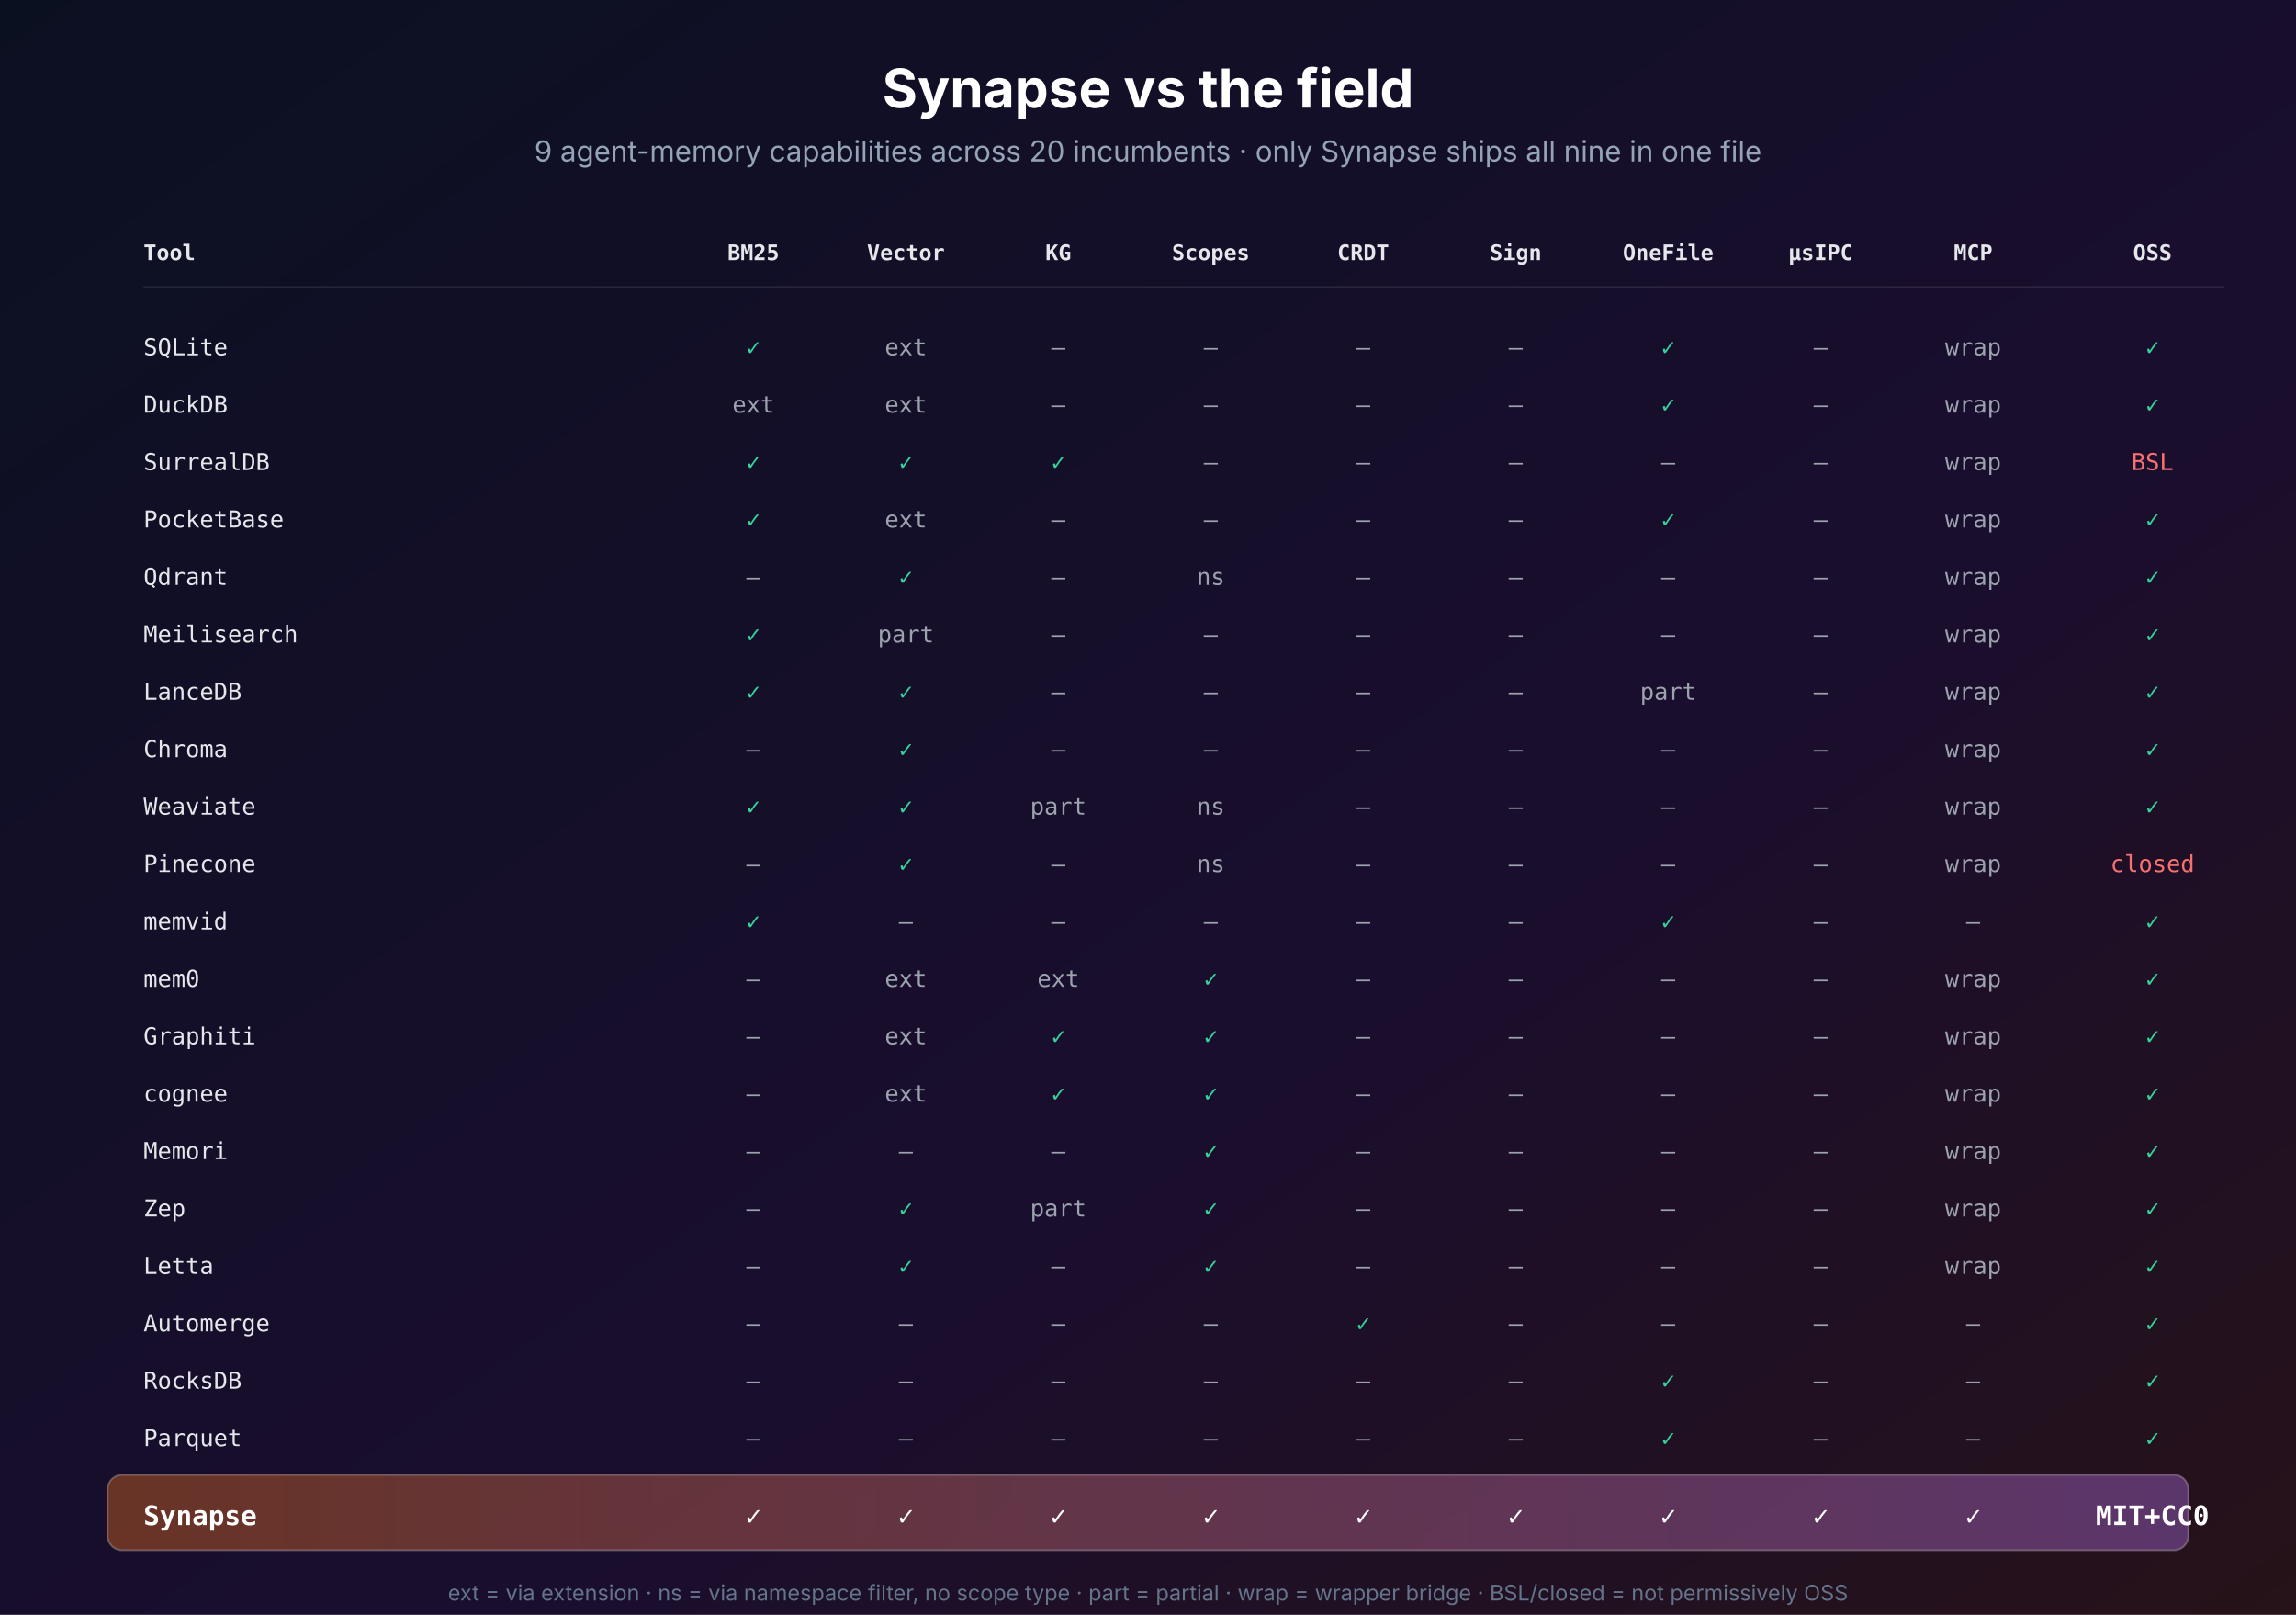
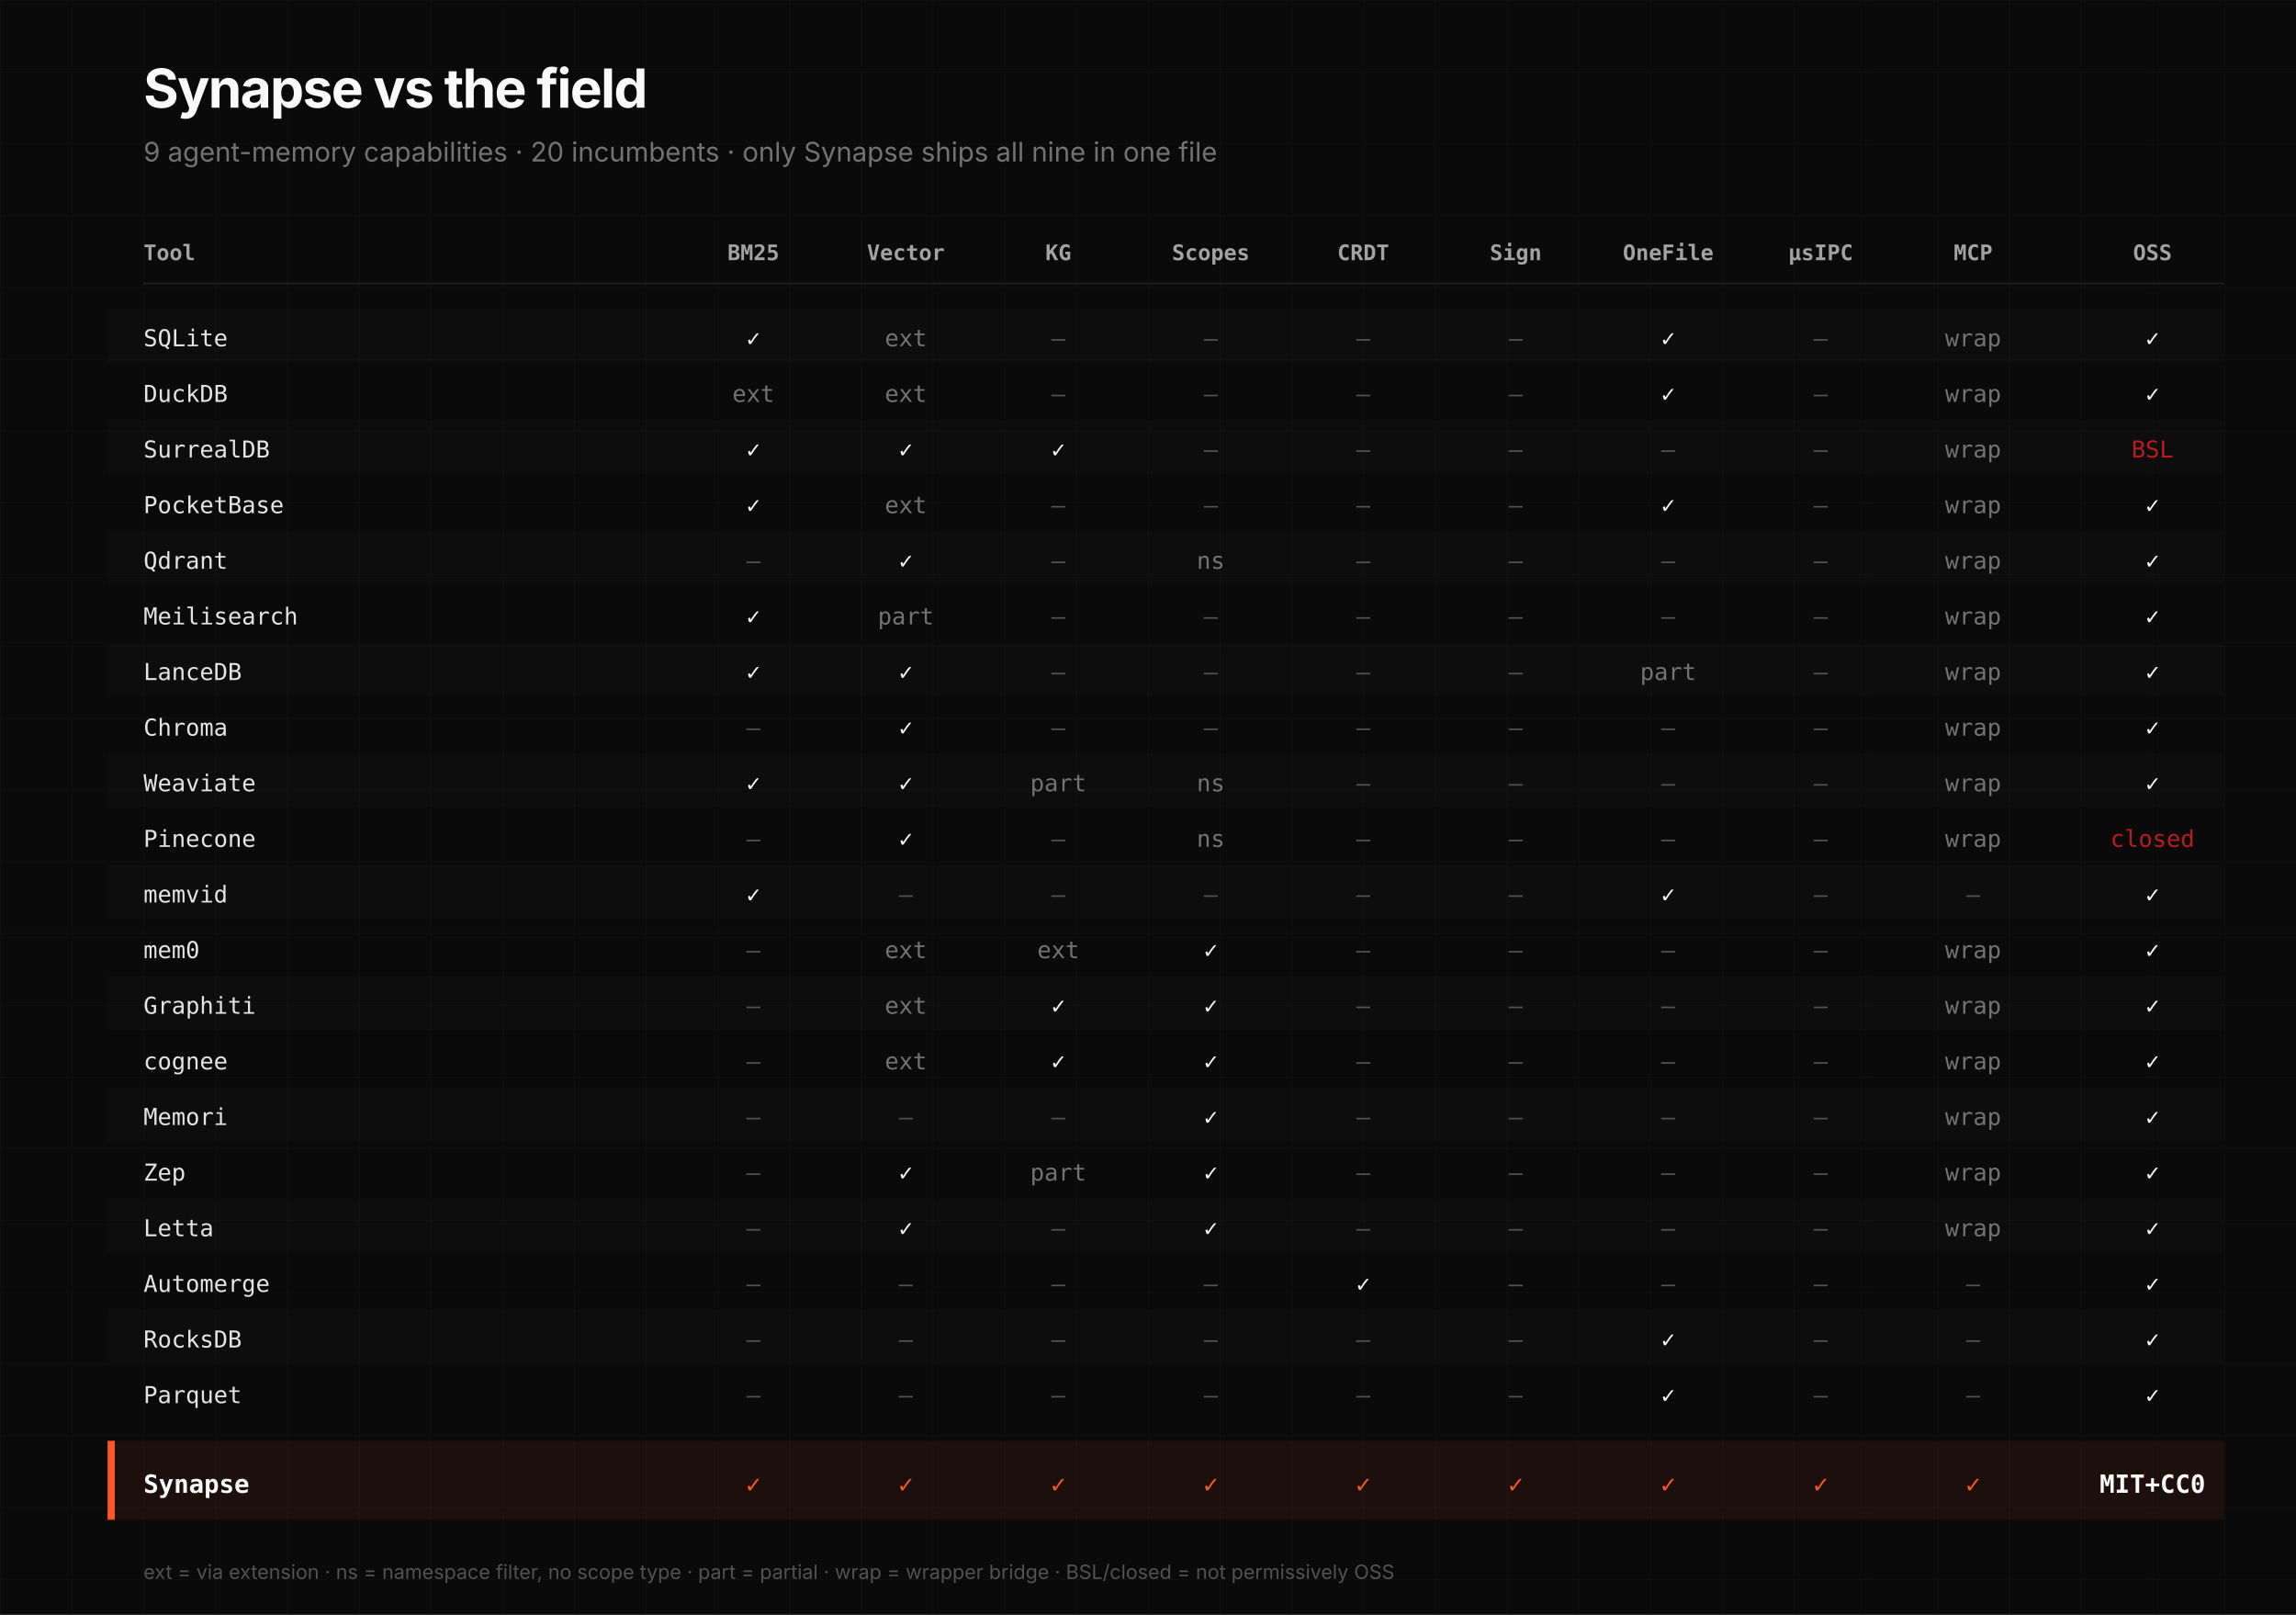
<svg xmlns="http://www.w3.org/2000/svg" viewBox="0 0 1280 900" role="img" aria-label="Synapse vs 20 competitors — capability matrix.">
  <defs>
-     <linearGradient id="bg" x1="0" y1="0" x2="1" y2="1">
-       <stop offset="0%" stop-color="#0b1021" />
-       <stop offset="60%" stop-color="#1a0e2e" />
-       <stop offset="100%" stop-color="#261218" />
-     </linearGradient>
-     <linearGradient id="rust" x1="0" y1="0" x2="1" y2="0">
-       <stop offset="0%" stop-color="#ff7a18" />
-       <stop offset="100%" stop-color="#ff3e3e" />
-     </linearGradient>
-     <linearGradient id="accent" x1="0" y1="0" x2="1" y2="0">
-       <stop offset="0%" stop-color="#7bf0ff" />
-       <stop offset="100%" stop-color="#c37bff" />
-     </linearGradient>
-     <linearGradient id="hero-row" x1="0" y1="0" x2="1" y2="0">
-       <stop offset="0%" stop-color="rgba(255,122,24,0.35)" />
-       <stop offset="100%" stop-color="rgba(195,123,255,0.35)" />
-     </linearGradient>
+     <pattern id="grid2" width="40" height="40" patternUnits="userSpaceOnUse">
+       <path d="M 40 0 L 0 0 0 40" fill="none" stroke="rgba(255,255,255,0.02)" stroke-width="1" />
+     </pattern>
  </defs>
-   <rect width="1280" height="900" fill="url(#bg)" />
-   <text x="640" y="60" font-family="SF Pro Display, Inter, system-ui, sans-serif" font-size="30" font-weight="700" fill="#ffffff" text-anchor="middle">
+   <rect width="1280" height="900" fill="#0a0a0a" />
+   <rect width="1280" height="900" fill="url(#grid2)" />
+   <text x="80" y="60" font-family="Inter, SF Pro Display, system-ui, sans-serif" font-size="30" font-weight="700" fill="#fafafa" letter-spacing="-0.8">
    Synapse vs the field
  </text>
-   <text x="640" y="90" font-family="SF Pro Display, Inter, system-ui, sans-serif" font-size="16" font-weight="400" fill="#94a3b8" text-anchor="middle">
-     9 agent-memory capabilities across 20 incumbents · only Synapse ships all nine in one file
+   <text x="80" y="90" font-family="Inter, SF Pro Display, system-ui, sans-serif" font-size="15" font-weight="400" fill="#737373">
+     9 agent-memory capabilities · 20 incumbents · only Synapse ships all nine in one file
  </text>
-   <g font-family="JetBrains Mono, ui-monospace, monospace" font-size="12" font-weight="700" fill="#e5e7eb" text-anchor="middle">
-     <text x="80" y="145" text-anchor="start">Tool</text>
-     <text x="420" y="145">BM25</text>
-     <text x="505" y="145">Vector</text>
-     <text x="590" y="145">KG</text>
-     <text x="675" y="145">Scopes</text>
-     <text x="760" y="145">CRDT</text>
-     <text x="845" y="145">Sign</text>
-     <text x="930" y="145">OneFile</text>
-     <text x="1015" y="145">µsIPC</text>
-     <text x="1100" y="145">MCP</text>
-     <text x="1200" y="145">OSS</text>
-   </g>
-   <line x1="80" y1="160" x2="1240" y2="160" stroke="rgba(255,255,255,0.1)" />
-   <g font-family="JetBrains Mono, ui-monospace, monospace" font-size="13" fill="#cbd5e1">
-     <text x="80" y="198" fill="#e5e7eb">SQLite</text>
-     <text x="420" y="198" fill="#34d399" text-anchor="middle">✓</text>
-     <text x="505" y="198" fill="#9ca3af" text-anchor="middle">ext</text>
-     <text x="590" y="198" fill="#9ca3af" text-anchor="middle">—</text>
-     <text x="675" y="198" fill="#9ca3af" text-anchor="middle">—</text>
-     <text x="760" y="198" fill="#9ca3af" text-anchor="middle">—</text>
-     <text x="845" y="198" fill="#9ca3af" text-anchor="middle">—</text>
-     <text x="930" y="198" fill="#34d399" text-anchor="middle">✓</text>
-     <text x="1015" y="198" fill="#9ca3af" text-anchor="middle">—</text>
-     <text x="1100" y="198" fill="#9ca3af" text-anchor="middle">wrap</text>
-     <text x="1200" y="198" fill="#34d399" text-anchor="middle">✓</text>
-     <text x="80" y="230" fill="#e5e7eb">DuckDB</text>
-     <text x="420" y="230" fill="#9ca3af" text-anchor="middle">ext</text>
-     <text x="505" y="230" fill="#9ca3af" text-anchor="middle">ext</text>
-     <text x="590" y="230" fill="#9ca3af" text-anchor="middle">—</text>
-     <text x="675" y="230" fill="#9ca3af" text-anchor="middle">—</text>
-     <text x="760" y="230" fill="#9ca3af" text-anchor="middle">—</text>
-     <text x="845" y="230" fill="#9ca3af" text-anchor="middle">—</text>
-     <text x="930" y="230" fill="#34d399" text-anchor="middle">✓</text>
-     <text x="1015" y="230" fill="#9ca3af" text-anchor="middle">—</text>
-     <text x="1100" y="230" fill="#9ca3af" text-anchor="middle">wrap</text>
-     <text x="1200" y="230" fill="#34d399" text-anchor="middle">✓</text>
-     <text x="80" y="262" fill="#e5e7eb">SurrealDB</text>
-     <text x="420" y="262" fill="#34d399" text-anchor="middle">✓</text>
-     <text x="505" y="262" fill="#34d399" text-anchor="middle">✓</text>
-     <text x="590" y="262" fill="#34d399" text-anchor="middle">✓</text>
-     <text x="675" y="262" fill="#9ca3af" text-anchor="middle">—</text>
-     <text x="760" y="262" fill="#9ca3af" text-anchor="middle">—</text>
-     <text x="845" y="262" fill="#9ca3af" text-anchor="middle">—</text>
-     <text x="930" y="262" fill="#9ca3af" text-anchor="middle">—</text>
-     <text x="1015" y="262" fill="#9ca3af" text-anchor="middle">—</text>
-     <text x="1100" y="262" fill="#9ca3af" text-anchor="middle">wrap</text>
-     <text x="1200" y="262" fill="#f87171" text-anchor="middle">BSL</text>
-     <text x="80" y="294" fill="#e5e7eb">PocketBase</text>
-     <text x="420" y="294" fill="#34d399" text-anchor="middle">✓</text>
-     <text x="505" y="294" fill="#9ca3af" text-anchor="middle">ext</text>
-     <text x="590" y="294" fill="#9ca3af" text-anchor="middle">—</text>
-     <text x="675" y="294" fill="#9ca3af" text-anchor="middle">—</text>
-     <text x="760" y="294" fill="#9ca3af" text-anchor="middle">—</text>
-     <text x="845" y="294" fill="#9ca3af" text-anchor="middle">—</text>
-     <text x="930" y="294" fill="#34d399" text-anchor="middle">✓</text>
-     <text x="1015" y="294" fill="#9ca3af" text-anchor="middle">—</text>
-     <text x="1100" y="294" fill="#9ca3af" text-anchor="middle">wrap</text>
-     <text x="1200" y="294" fill="#34d399" text-anchor="middle">✓</text>
-     <text x="80" y="326" fill="#e5e7eb">Qdrant</text>
-     <text x="420" y="326" fill="#9ca3af" text-anchor="middle">—</text>
-     <text x="505" y="326" fill="#34d399" text-anchor="middle">✓</text>
-     <text x="590" y="326" fill="#9ca3af" text-anchor="middle">—</text>
-     <text x="675" y="326" fill="#9ca3af" text-anchor="middle">ns</text>
-     <text x="760" y="326" fill="#9ca3af" text-anchor="middle">—</text>
-     <text x="845" y="326" fill="#9ca3af" text-anchor="middle">—</text>
-     <text x="930" y="326" fill="#9ca3af" text-anchor="middle">—</text>
-     <text x="1015" y="326" fill="#9ca3af" text-anchor="middle">—</text>
-     <text x="1100" y="326" fill="#9ca3af" text-anchor="middle">wrap</text>
-     <text x="1200" y="326" fill="#34d399" text-anchor="middle">✓</text>
-     <text x="80" y="358" fill="#e5e7eb">Meilisearch</text>
-     <text x="420" y="358" fill="#34d399" text-anchor="middle">✓</text>
-     <text x="505" y="358" fill="#9ca3af" text-anchor="middle">part</text>
-     <text x="590" y="358" fill="#9ca3af" text-anchor="middle">—</text>
-     <text x="675" y="358" fill="#9ca3af" text-anchor="middle">—</text>
-     <text x="760" y="358" fill="#9ca3af" text-anchor="middle">—</text>
-     <text x="845" y="358" fill="#9ca3af" text-anchor="middle">—</text>
-     <text x="930" y="358" fill="#9ca3af" text-anchor="middle">—</text>
-     <text x="1015" y="358" fill="#9ca3af" text-anchor="middle">—</text>
-     <text x="1100" y="358" fill="#9ca3af" text-anchor="middle">wrap</text>
-     <text x="1200" y="358" fill="#34d399" text-anchor="middle">✓</text>
-     <text x="80" y="390" fill="#e5e7eb">LanceDB</text>
-     <text x="420" y="390" fill="#34d399" text-anchor="middle">✓</text>
-     <text x="505" y="390" fill="#34d399" text-anchor="middle">✓</text>
-     <text x="590" y="390" fill="#9ca3af" text-anchor="middle">—</text>
-     <text x="675" y="390" fill="#9ca3af" text-anchor="middle">—</text>
-     <text x="760" y="390" fill="#9ca3af" text-anchor="middle">—</text>
-     <text x="845" y="390" fill="#9ca3af" text-anchor="middle">—</text>
-     <text x="930" y="390" fill="#9ca3af" text-anchor="middle">part</text>
-     <text x="1015" y="390" fill="#9ca3af" text-anchor="middle">—</text>
-     <text x="1100" y="390" fill="#9ca3af" text-anchor="middle">wrap</text>
-     <text x="1200" y="390" fill="#34d399" text-anchor="middle">✓</text>
-     <text x="80" y="422" fill="#e5e7eb">Chroma</text>
-     <text x="420" y="422" fill="#9ca3af" text-anchor="middle">—</text>
-     <text x="505" y="422" fill="#34d399" text-anchor="middle">✓</text>
-     <text x="590" y="422" fill="#9ca3af" text-anchor="middle">—</text>
-     <text x="675" y="422" fill="#9ca3af" text-anchor="middle">—</text>
-     <text x="760" y="422" fill="#9ca3af" text-anchor="middle">—</text>
-     <text x="845" y="422" fill="#9ca3af" text-anchor="middle">—</text>
-     <text x="930" y="422" fill="#9ca3af" text-anchor="middle">—</text>
-     <text x="1015" y="422" fill="#9ca3af" text-anchor="middle">—</text>
-     <text x="1100" y="422" fill="#9ca3af" text-anchor="middle">wrap</text>
-     <text x="1200" y="422" fill="#34d399" text-anchor="middle">✓</text>
-     <text x="80" y="454" fill="#e5e7eb">Weaviate</text>
-     <text x="420" y="454" fill="#34d399" text-anchor="middle">✓</text>
-     <text x="505" y="454" fill="#34d399" text-anchor="middle">✓</text>
-     <text x="590" y="454" fill="#9ca3af" text-anchor="middle">part</text>
-     <text x="675" y="454" fill="#9ca3af" text-anchor="middle">ns</text>
-     <text x="760" y="454" fill="#9ca3af" text-anchor="middle">—</text>
-     <text x="845" y="454" fill="#9ca3af" text-anchor="middle">—</text>
-     <text x="930" y="454" fill="#9ca3af" text-anchor="middle">—</text>
-     <text x="1015" y="454" fill="#9ca3af" text-anchor="middle">—</text>
-     <text x="1100" y="454" fill="#9ca3af" text-anchor="middle">wrap</text>
-     <text x="1200" y="454" fill="#34d399" text-anchor="middle">✓</text>
-     <text x="80" y="486" fill="#e5e7eb">Pinecone</text>
-     <text x="420" y="486" fill="#9ca3af" text-anchor="middle">—</text>
-     <text x="505" y="486" fill="#34d399" text-anchor="middle">✓</text>
-     <text x="590" y="486" fill="#9ca3af" text-anchor="middle">—</text>
-     <text x="675" y="486" fill="#9ca3af" text-anchor="middle">ns</text>
-     <text x="760" y="486" fill="#9ca3af" text-anchor="middle">—</text>
-     <text x="845" y="486" fill="#9ca3af" text-anchor="middle">—</text>
-     <text x="930" y="486" fill="#9ca3af" text-anchor="middle">—</text>
-     <text x="1015" y="486" fill="#9ca3af" text-anchor="middle">—</text>
-     <text x="1100" y="486" fill="#9ca3af" text-anchor="middle">wrap</text>
-     <text x="1200" y="486" fill="#f87171" text-anchor="middle">closed</text>
-     <text x="80" y="518" fill="#e5e7eb">memvid</text>
-     <text x="420" y="518" fill="#34d399" text-anchor="middle">✓</text>
-     <text x="505" y="518" fill="#9ca3af" text-anchor="middle">—</text>
-     <text x="590" y="518" fill="#9ca3af" text-anchor="middle">—</text>
-     <text x="675" y="518" fill="#9ca3af" text-anchor="middle">—</text>
-     <text x="760" y="518" fill="#9ca3af" text-anchor="middle">—</text>
-     <text x="845" y="518" fill="#9ca3af" text-anchor="middle">—</text>
-     <text x="930" y="518" fill="#34d399" text-anchor="middle">✓</text>
-     <text x="1015" y="518" fill="#9ca3af" text-anchor="middle">—</text>
-     <text x="1100" y="518" fill="#9ca3af" text-anchor="middle">—</text>
-     <text x="1200" y="518" fill="#34d399" text-anchor="middle">✓</text>
-     <text x="80" y="550" fill="#e5e7eb">mem0</text>
-     <text x="420" y="550" fill="#9ca3af" text-anchor="middle">—</text>
-     <text x="505" y="550" fill="#9ca3af" text-anchor="middle">ext</text>
-     <text x="590" y="550" fill="#9ca3af" text-anchor="middle">ext</text>
-     <text x="675" y="550" fill="#34d399" text-anchor="middle">✓</text>
-     <text x="760" y="550" fill="#9ca3af" text-anchor="middle">—</text>
-     <text x="845" y="550" fill="#9ca3af" text-anchor="middle">—</text>
-     <text x="930" y="550" fill="#9ca3af" text-anchor="middle">—</text>
-     <text x="1015" y="550" fill="#9ca3af" text-anchor="middle">—</text>
-     <text x="1100" y="550" fill="#9ca3af" text-anchor="middle">wrap</text>
-     <text x="1200" y="550" fill="#34d399" text-anchor="middle">✓</text>
-     <text x="80" y="582" fill="#e5e7eb">Graphiti</text>
-     <text x="420" y="582" fill="#9ca3af" text-anchor="middle">—</text>
-     <text x="505" y="582" fill="#9ca3af" text-anchor="middle">ext</text>
-     <text x="590" y="582" fill="#34d399" text-anchor="middle">✓</text>
-     <text x="675" y="582" fill="#34d399" text-anchor="middle">✓</text>
-     <text x="760" y="582" fill="#9ca3af" text-anchor="middle">—</text>
-     <text x="845" y="582" fill="#9ca3af" text-anchor="middle">—</text>
-     <text x="930" y="582" fill="#9ca3af" text-anchor="middle">—</text>
-     <text x="1015" y="582" fill="#9ca3af" text-anchor="middle">—</text>
-     <text x="1100" y="582" fill="#9ca3af" text-anchor="middle">wrap</text>
-     <text x="1200" y="582" fill="#34d399" text-anchor="middle">✓</text>
-     <text x="80" y="614" fill="#e5e7eb">cognee</text>
-     <text x="420" y="614" fill="#9ca3af" text-anchor="middle">—</text>
-     <text x="505" y="614" fill="#9ca3af" text-anchor="middle">ext</text>
-     <text x="590" y="614" fill="#34d399" text-anchor="middle">✓</text>
-     <text x="675" y="614" fill="#34d399" text-anchor="middle">✓</text>
-     <text x="760" y="614" fill="#9ca3af" text-anchor="middle">—</text>
-     <text x="845" y="614" fill="#9ca3af" text-anchor="middle">—</text>
-     <text x="930" y="614" fill="#9ca3af" text-anchor="middle">—</text>
-     <text x="1015" y="614" fill="#9ca3af" text-anchor="middle">—</text>
-     <text x="1100" y="614" fill="#9ca3af" text-anchor="middle">wrap</text>
-     <text x="1200" y="614" fill="#34d399" text-anchor="middle">✓</text>
-     <text x="80" y="646" fill="#e5e7eb">Memori</text>
-     <text x="420" y="646" fill="#9ca3af" text-anchor="middle">—</text>
-     <text x="505" y="646" fill="#9ca3af" text-anchor="middle">—</text>
-     <text x="590" y="646" fill="#9ca3af" text-anchor="middle">—</text>
-     <text x="675" y="646" fill="#34d399" text-anchor="middle">✓</text>
-     <text x="760" y="646" fill="#9ca3af" text-anchor="middle">—</text>
-     <text x="845" y="646" fill="#9ca3af" text-anchor="middle">—</text>
-     <text x="930" y="646" fill="#9ca3af" text-anchor="middle">—</text>
-     <text x="1015" y="646" fill="#9ca3af" text-anchor="middle">—</text>
-     <text x="1100" y="646" fill="#9ca3af" text-anchor="middle">wrap</text>
-     <text x="1200" y="646" fill="#34d399" text-anchor="middle">✓</text>
-     <text x="80" y="678" fill="#e5e7eb">Zep</text>
-     <text x="420" y="678" fill="#9ca3af" text-anchor="middle">—</text>
-     <text x="505" y="678" fill="#34d399" text-anchor="middle">✓</text>
-     <text x="590" y="678" fill="#9ca3af" text-anchor="middle">part</text>
-     <text x="675" y="678" fill="#34d399" text-anchor="middle">✓</text>
-     <text x="760" y="678" fill="#9ca3af" text-anchor="middle">—</text>
-     <text x="845" y="678" fill="#9ca3af" text-anchor="middle">—</text>
-     <text x="930" y="678" fill="#9ca3af" text-anchor="middle">—</text>
-     <text x="1015" y="678" fill="#9ca3af" text-anchor="middle">—</text>
-     <text x="1100" y="678" fill="#9ca3af" text-anchor="middle">wrap</text>
-     <text x="1200" y="678" fill="#34d399" text-anchor="middle">✓</text>
-     <text x="80" y="710" fill="#e5e7eb">Letta</text>
-     <text x="420" y="710" fill="#9ca3af" text-anchor="middle">—</text>
-     <text x="505" y="710" fill="#34d399" text-anchor="middle">✓</text>
-     <text x="590" y="710" fill="#9ca3af" text-anchor="middle">—</text>
-     <text x="675" y="710" fill="#34d399" text-anchor="middle">✓</text>
-     <text x="760" y="710" fill="#9ca3af" text-anchor="middle">—</text>
-     <text x="845" y="710" fill="#9ca3af" text-anchor="middle">—</text>
-     <text x="930" y="710" fill="#9ca3af" text-anchor="middle">—</text>
-     <text x="1015" y="710" fill="#9ca3af" text-anchor="middle">—</text>
-     <text x="1100" y="710" fill="#9ca3af" text-anchor="middle">wrap</text>
-     <text x="1200" y="710" fill="#34d399" text-anchor="middle">✓</text>
-     <text x="80" y="742" fill="#e5e7eb">Automerge</text>
-     <text x="420" y="742" fill="#9ca3af" text-anchor="middle">—</text>
-     <text x="505" y="742" fill="#9ca3af" text-anchor="middle">—</text>
-     <text x="590" y="742" fill="#9ca3af" text-anchor="middle">—</text>
-     <text x="675" y="742" fill="#9ca3af" text-anchor="middle">—</text>
-     <text x="760" y="742" fill="#34d399" text-anchor="middle">✓</text>
-     <text x="845" y="742" fill="#9ca3af" text-anchor="middle">—</text>
-     <text x="930" y="742" fill="#9ca3af" text-anchor="middle">—</text>
-     <text x="1015" y="742" fill="#9ca3af" text-anchor="middle">—</text>
-     <text x="1100" y="742" fill="#9ca3af" text-anchor="middle">—</text>
-     <text x="1200" y="742" fill="#34d399" text-anchor="middle">✓</text>
-     <text x="80" y="774" fill="#e5e7eb">RocksDB</text>
-     <text x="420" y="774" fill="#9ca3af" text-anchor="middle">—</text>
-     <text x="505" y="774" fill="#9ca3af" text-anchor="middle">—</text>
-     <text x="590" y="774" fill="#9ca3af" text-anchor="middle">—</text>
-     <text x="675" y="774" fill="#9ca3af" text-anchor="middle">—</text>
-     <text x="760" y="774" fill="#9ca3af" text-anchor="middle">—</text>
-     <text x="845" y="774" fill="#9ca3af" text-anchor="middle">—</text>
-     <text x="930" y="774" fill="#34d399" text-anchor="middle">✓</text>
-     <text x="1015" y="774" fill="#9ca3af" text-anchor="middle">—</text>
-     <text x="1100" y="774" fill="#9ca3af" text-anchor="middle">—</text>
-     <text x="1200" y="774" fill="#34d399" text-anchor="middle">✓</text>
-     <text x="80" y="806" fill="#e5e7eb">Parquet</text>
-     <text x="420" y="806" fill="#9ca3af" text-anchor="middle">—</text>
-     <text x="505" y="806" fill="#9ca3af" text-anchor="middle">—</text>
-     <text x="590" y="806" fill="#9ca3af" text-anchor="middle">—</text>
-     <text x="675" y="806" fill="#9ca3af" text-anchor="middle">—</text>
-     <text x="760" y="806" fill="#9ca3af" text-anchor="middle">—</text>
-     <text x="845" y="806" fill="#9ca3af" text-anchor="middle">—</text>
-     <text x="930" y="806" fill="#34d399" text-anchor="middle">✓</text>
-     <text x="1015" y="806" fill="#9ca3af" text-anchor="middle">—</text>
-     <text x="1100" y="806" fill="#9ca3af" text-anchor="middle">—</text>
-     <text x="1200" y="806" fill="#34d399" text-anchor="middle">✓</text>
-   </g>
-   <rect x="60" y="822" width="1160" height="42" rx="8" fill="url(#hero-row)" stroke="rgba(255,255,255,0.25)" stroke-width="1" />
-   <g font-family="JetBrains Mono, ui-monospace, monospace" font-size="15" font-weight="700">
-     <text x="80" y="850" fill="#ffffff">Synapse</text>
-     <text x="420" y="850" fill="#ffffff" text-anchor="middle">✓</text>
-     <text x="505" y="850" fill="#ffffff" text-anchor="middle">✓</text>
-     <text x="590" y="850" fill="#ffffff" text-anchor="middle">✓</text>
-     <text x="675" y="850" fill="#ffffff" text-anchor="middle">✓</text>
-     <text x="760" y="850" fill="#ffffff" text-anchor="middle">✓</text>
-     <text x="845" y="850" fill="#ffffff" text-anchor="middle">✓</text>
-     <text x="930" y="850" fill="#ffffff" text-anchor="middle">✓</text>
-     <text x="1015" y="850" fill="#ffffff" text-anchor="middle">✓</text>
-     <text x="1100" y="850" fill="#ffffff" text-anchor="middle">✓</text>
-     <text x="1200" y="850" fill="#ffffff" text-anchor="middle">MIT+CC0</text>
-   </g>
-   <text x="640" y="892" font-family="SF Pro Display, Inter, system-ui, sans-serif" font-size="12" fill="#64748b" text-anchor="middle">
-     ext = via extension · ns = via namespace filter, no scope type · part = partial · wrap = wrapper bridge · BSL/closed = not permissively OSS
+   <g font-family="JetBrains Mono, ui-monospace, monospace" font-size="12" font-weight="600" fill="#a3a3a3">
+     <text x="80" y="145">Tool</text>
+     <text x="420" y="145" text-anchor="middle">BM25</text>
+     <text x="505" y="145" text-anchor="middle">Vector</text>
+     <text x="590" y="145" text-anchor="middle">KG</text>
+     <text x="675" y="145" text-anchor="middle">Scopes</text>
+     <text x="760" y="145" text-anchor="middle">CRDT</text>
+     <text x="845" y="145" text-anchor="middle">Sign</text>
+     <text x="930" y="145" text-anchor="middle">OneFile</text>
+     <text x="1015" y="145" text-anchor="middle">µsIPC</text>
+     <text x="1100" y="145" text-anchor="middle">MCP</text>
+     <text x="1200" y="145" text-anchor="middle">OSS</text>
+   </g>
+   <line x1="80" y1="158" x2="1240" y2="158" stroke="rgba(255,255,255,0.08)" />
+   <g fill="rgba(255,255,255,0.015)">
+     <rect x="60" y="172" width="1180" height="30" />
+     <rect x="60" y="234" width="1180" height="30" />
+     <rect x="60" y="296" width="1180" height="30" />
+     <rect x="60" y="358" width="1180" height="30" />
+     <rect x="60" y="420" width="1180" height="30" />
+     <rect x="60" y="482" width="1180" height="30" />
+     <rect x="60" y="544" width="1180" height="30" />
+     <rect x="60" y="606" width="1180" height="30" />
+     <rect x="60" y="668" width="1180" height="30" />
+     <rect x="60" y="730" width="1180" height="30" />
+   </g>
+   <g font-family="JetBrains Mono, ui-monospace, monospace" font-size="13" fill="#e5e5e5">
+     <text x="80" y="193">SQLite</text>
+     <text x="420" y="193" fill="#fafafa" text-anchor="middle">✓</text>
+     <text x="505" y="193" fill="#737373" text-anchor="middle">ext</text>
+     <text x="590" y="193" fill="#525252" text-anchor="middle">—</text>
+     <text x="675" y="193" fill="#525252" text-anchor="middle">—</text>
+     <text x="760" y="193" fill="#525252" text-anchor="middle">—</text>
+     <text x="845" y="193" fill="#525252" text-anchor="middle">—</text>
+     <text x="930" y="193" fill="#fafafa" text-anchor="middle">✓</text>
+     <text x="1015" y="193" fill="#525252" text-anchor="middle">—</text>
+     <text x="1100" y="193" fill="#737373" text-anchor="middle">wrap</text>
+     <text x="1200" y="193" fill="#fafafa" text-anchor="middle">✓</text>
+     <text x="80" y="224">DuckDB</text>
+     <text x="420" y="224" fill="#737373" text-anchor="middle">ext</text>
+     <text x="505" y="224" fill="#737373" text-anchor="middle">ext</text>
+     <text x="590" y="224" fill="#525252" text-anchor="middle">—</text>
+     <text x="675" y="224" fill="#525252" text-anchor="middle">—</text>
+     <text x="760" y="224" fill="#525252" text-anchor="middle">—</text>
+     <text x="845" y="224" fill="#525252" text-anchor="middle">—</text>
+     <text x="930" y="224" fill="#fafafa" text-anchor="middle">✓</text>
+     <text x="1015" y="224" fill="#525252" text-anchor="middle">—</text>
+     <text x="1100" y="224" fill="#737373" text-anchor="middle">wrap</text>
+     <text x="1200" y="224" fill="#fafafa" text-anchor="middle">✓</text>
+     <text x="80" y="255">SurrealDB</text>
+     <text x="420" y="255" fill="#fafafa" text-anchor="middle">✓</text>
+     <text x="505" y="255" fill="#fafafa" text-anchor="middle">✓</text>
+     <text x="590" y="255" fill="#fafafa" text-anchor="middle">✓</text>
+     <text x="675" y="255" fill="#525252" text-anchor="middle">—</text>
+     <text x="760" y="255" fill="#525252" text-anchor="middle">—</text>
+     <text x="845" y="255" fill="#525252" text-anchor="middle">—</text>
+     <text x="930" y="255" fill="#525252" text-anchor="middle">—</text>
+     <text x="1015" y="255" fill="#525252" text-anchor="middle">—</text>
+     <text x="1100" y="255" fill="#737373" text-anchor="middle">wrap</text>
+     <text x="1200" y="255" fill="#b91c1c" text-anchor="middle">BSL</text>
+     <text x="80" y="286">PocketBase</text>
+     <text x="420" y="286" fill="#fafafa" text-anchor="middle">✓</text>
+     <text x="505" y="286" fill="#737373" text-anchor="middle">ext</text>
+     <text x="590" y="286" fill="#525252" text-anchor="middle">—</text>
+     <text x="675" y="286" fill="#525252" text-anchor="middle">—</text>
+     <text x="760" y="286" fill="#525252" text-anchor="middle">—</text>
+     <text x="845" y="286" fill="#525252" text-anchor="middle">—</text>
+     <text x="930" y="286" fill="#fafafa" text-anchor="middle">✓</text>
+     <text x="1015" y="286" fill="#525252" text-anchor="middle">—</text>
+     <text x="1100" y="286" fill="#737373" text-anchor="middle">wrap</text>
+     <text x="1200" y="286" fill="#fafafa" text-anchor="middle">✓</text>
+     <text x="80" y="317">Qdrant</text>
+     <text x="420" y="317" fill="#525252" text-anchor="middle">—</text>
+     <text x="505" y="317" fill="#fafafa" text-anchor="middle">✓</text>
+     <text x="590" y="317" fill="#525252" text-anchor="middle">—</text>
+     <text x="675" y="317" fill="#737373" text-anchor="middle">ns</text>
+     <text x="760" y="317" fill="#525252" text-anchor="middle">—</text>
+     <text x="845" y="317" fill="#525252" text-anchor="middle">—</text>
+     <text x="930" y="317" fill="#525252" text-anchor="middle">—</text>
+     <text x="1015" y="317" fill="#525252" text-anchor="middle">—</text>
+     <text x="1100" y="317" fill="#737373" text-anchor="middle">wrap</text>
+     <text x="1200" y="317" fill="#fafafa" text-anchor="middle">✓</text>
+     <text x="80" y="348">Meilisearch</text>
+     <text x="420" y="348" fill="#fafafa" text-anchor="middle">✓</text>
+     <text x="505" y="348" fill="#737373" text-anchor="middle">part</text>
+     <text x="590" y="348" fill="#525252" text-anchor="middle">—</text>
+     <text x="675" y="348" fill="#525252" text-anchor="middle">—</text>
+     <text x="760" y="348" fill="#525252" text-anchor="middle">—</text>
+     <text x="845" y="348" fill="#525252" text-anchor="middle">—</text>
+     <text x="930" y="348" fill="#525252" text-anchor="middle">—</text>
+     <text x="1015" y="348" fill="#525252" text-anchor="middle">—</text>
+     <text x="1100" y="348" fill="#737373" text-anchor="middle">wrap</text>
+     <text x="1200" y="348" fill="#fafafa" text-anchor="middle">✓</text>
+     <text x="80" y="379">LanceDB</text>
+     <text x="420" y="379" fill="#fafafa" text-anchor="middle">✓</text>
+     <text x="505" y="379" fill="#fafafa" text-anchor="middle">✓</text>
+     <text x="590" y="379" fill="#525252" text-anchor="middle">—</text>
+     <text x="675" y="379" fill="#525252" text-anchor="middle">—</text>
+     <text x="760" y="379" fill="#525252" text-anchor="middle">—</text>
+     <text x="845" y="379" fill="#525252" text-anchor="middle">—</text>
+     <text x="930" y="379" fill="#737373" text-anchor="middle">part</text>
+     <text x="1015" y="379" fill="#525252" text-anchor="middle">—</text>
+     <text x="1100" y="379" fill="#737373" text-anchor="middle">wrap</text>
+     <text x="1200" y="379" fill="#fafafa" text-anchor="middle">✓</text>
+     <text x="80" y="410">Chroma</text>
+     <text x="420" y="410" fill="#525252" text-anchor="middle">—</text>
+     <text x="505" y="410" fill="#fafafa" text-anchor="middle">✓</text>
+     <text x="590" y="410" fill="#525252" text-anchor="middle">—</text>
+     <text x="675" y="410" fill="#525252" text-anchor="middle">—</text>
+     <text x="760" y="410" fill="#525252" text-anchor="middle">—</text>
+     <text x="845" y="410" fill="#525252" text-anchor="middle">—</text>
+     <text x="930" y="410" fill="#525252" text-anchor="middle">—</text>
+     <text x="1015" y="410" fill="#525252" text-anchor="middle">—</text>
+     <text x="1100" y="410" fill="#737373" text-anchor="middle">wrap</text>
+     <text x="1200" y="410" fill="#fafafa" text-anchor="middle">✓</text>
+     <text x="80" y="441">Weaviate</text>
+     <text x="420" y="441" fill="#fafafa" text-anchor="middle">✓</text>
+     <text x="505" y="441" fill="#fafafa" text-anchor="middle">✓</text>
+     <text x="590" y="441" fill="#737373" text-anchor="middle">part</text>
+     <text x="675" y="441" fill="#737373" text-anchor="middle">ns</text>
+     <text x="760" y="441" fill="#525252" text-anchor="middle">—</text>
+     <text x="845" y="441" fill="#525252" text-anchor="middle">—</text>
+     <text x="930" y="441" fill="#525252" text-anchor="middle">—</text>
+     <text x="1015" y="441" fill="#525252" text-anchor="middle">—</text>
+     <text x="1100" y="441" fill="#737373" text-anchor="middle">wrap</text>
+     <text x="1200" y="441" fill="#fafafa" text-anchor="middle">✓</text>
+     <text x="80" y="472">Pinecone</text>
+     <text x="420" y="472" fill="#525252" text-anchor="middle">—</text>
+     <text x="505" y="472" fill="#fafafa" text-anchor="middle">✓</text>
+     <text x="590" y="472" fill="#525252" text-anchor="middle">—</text>
+     <text x="675" y="472" fill="#737373" text-anchor="middle">ns</text>
+     <text x="760" y="472" fill="#525252" text-anchor="middle">—</text>
+     <text x="845" y="472" fill="#525252" text-anchor="middle">—</text>
+     <text x="930" y="472" fill="#525252" text-anchor="middle">—</text>
+     <text x="1015" y="472" fill="#525252" text-anchor="middle">—</text>
+     <text x="1100" y="472" fill="#737373" text-anchor="middle">wrap</text>
+     <text x="1200" y="472" fill="#b91c1c" text-anchor="middle">closed</text>
+     <text x="80" y="503">memvid</text>
+     <text x="420" y="503" fill="#fafafa" text-anchor="middle">✓</text>
+     <text x="505" y="503" fill="#525252" text-anchor="middle">—</text>
+     <text x="590" y="503" fill="#525252" text-anchor="middle">—</text>
+     <text x="675" y="503" fill="#525252" text-anchor="middle">—</text>
+     <text x="760" y="503" fill="#525252" text-anchor="middle">—</text>
+     <text x="845" y="503" fill="#525252" text-anchor="middle">—</text>
+     <text x="930" y="503" fill="#fafafa" text-anchor="middle">✓</text>
+     <text x="1015" y="503" fill="#525252" text-anchor="middle">—</text>
+     <text x="1100" y="503" fill="#525252" text-anchor="middle">—</text>
+     <text x="1200" y="503" fill="#fafafa" text-anchor="middle">✓</text>
+     <text x="80" y="534">mem0</text>
+     <text x="420" y="534" fill="#525252" text-anchor="middle">—</text>
+     <text x="505" y="534" fill="#737373" text-anchor="middle">ext</text>
+     <text x="590" y="534" fill="#737373" text-anchor="middle">ext</text>
+     <text x="675" y="534" fill="#fafafa" text-anchor="middle">✓</text>
+     <text x="760" y="534" fill="#525252" text-anchor="middle">—</text>
+     <text x="845" y="534" fill="#525252" text-anchor="middle">—</text>
+     <text x="930" y="534" fill="#525252" text-anchor="middle">—</text>
+     <text x="1015" y="534" fill="#525252" text-anchor="middle">—</text>
+     <text x="1100" y="534" fill="#737373" text-anchor="middle">wrap</text>
+     <text x="1200" y="534" fill="#fafafa" text-anchor="middle">✓</text>
+     <text x="80" y="565">Graphiti</text>
+     <text x="420" y="565" fill="#525252" text-anchor="middle">—</text>
+     <text x="505" y="565" fill="#737373" text-anchor="middle">ext</text>
+     <text x="590" y="565" fill="#fafafa" text-anchor="middle">✓</text>
+     <text x="675" y="565" fill="#fafafa" text-anchor="middle">✓</text>
+     <text x="760" y="565" fill="#525252" text-anchor="middle">—</text>
+     <text x="845" y="565" fill="#525252" text-anchor="middle">—</text>
+     <text x="930" y="565" fill="#525252" text-anchor="middle">—</text>
+     <text x="1015" y="565" fill="#525252" text-anchor="middle">—</text>
+     <text x="1100" y="565" fill="#737373" text-anchor="middle">wrap</text>
+     <text x="1200" y="565" fill="#fafafa" text-anchor="middle">✓</text>
+     <text x="80" y="596">cognee</text>
+     <text x="420" y="596" fill="#525252" text-anchor="middle">—</text>
+     <text x="505" y="596" fill="#737373" text-anchor="middle">ext</text>
+     <text x="590" y="596" fill="#fafafa" text-anchor="middle">✓</text>
+     <text x="675" y="596" fill="#fafafa" text-anchor="middle">✓</text>
+     <text x="760" y="596" fill="#525252" text-anchor="middle">—</text>
+     <text x="845" y="596" fill="#525252" text-anchor="middle">—</text>
+     <text x="930" y="596" fill="#525252" text-anchor="middle">—</text>
+     <text x="1015" y="596" fill="#525252" text-anchor="middle">—</text>
+     <text x="1100" y="596" fill="#737373" text-anchor="middle">wrap</text>
+     <text x="1200" y="596" fill="#fafafa" text-anchor="middle">✓</text>
+     <text x="80" y="627">Memori</text>
+     <text x="420" y="627" fill="#525252" text-anchor="middle">—</text>
+     <text x="505" y="627" fill="#525252" text-anchor="middle">—</text>
+     <text x="590" y="627" fill="#525252" text-anchor="middle">—</text>
+     <text x="675" y="627" fill="#fafafa" text-anchor="middle">✓</text>
+     <text x="760" y="627" fill="#525252" text-anchor="middle">—</text>
+     <text x="845" y="627" fill="#525252" text-anchor="middle">—</text>
+     <text x="930" y="627" fill="#525252" text-anchor="middle">—</text>
+     <text x="1015" y="627" fill="#525252" text-anchor="middle">—</text>
+     <text x="1100" y="627" fill="#737373" text-anchor="middle">wrap</text>
+     <text x="1200" y="627" fill="#fafafa" text-anchor="middle">✓</text>
+     <text x="80" y="658">Zep</text>
+     <text x="420" y="658" fill="#525252" text-anchor="middle">—</text>
+     <text x="505" y="658" fill="#fafafa" text-anchor="middle">✓</text>
+     <text x="590" y="658" fill="#737373" text-anchor="middle">part</text>
+     <text x="675" y="658" fill="#fafafa" text-anchor="middle">✓</text>
+     <text x="760" y="658" fill="#525252" text-anchor="middle">—</text>
+     <text x="845" y="658" fill="#525252" text-anchor="middle">—</text>
+     <text x="930" y="658" fill="#525252" text-anchor="middle">—</text>
+     <text x="1015" y="658" fill="#525252" text-anchor="middle">—</text>
+     <text x="1100" y="658" fill="#737373" text-anchor="middle">wrap</text>
+     <text x="1200" y="658" fill="#fafafa" text-anchor="middle">✓</text>
+     <text x="80" y="689">Letta</text>
+     <text x="420" y="689" fill="#525252" text-anchor="middle">—</text>
+     <text x="505" y="689" fill="#fafafa" text-anchor="middle">✓</text>
+     <text x="590" y="689" fill="#525252" text-anchor="middle">—</text>
+     <text x="675" y="689" fill="#fafafa" text-anchor="middle">✓</text>
+     <text x="760" y="689" fill="#525252" text-anchor="middle">—</text>
+     <text x="845" y="689" fill="#525252" text-anchor="middle">—</text>
+     <text x="930" y="689" fill="#525252" text-anchor="middle">—</text>
+     <text x="1015" y="689" fill="#525252" text-anchor="middle">—</text>
+     <text x="1100" y="689" fill="#737373" text-anchor="middle">wrap</text>
+     <text x="1200" y="689" fill="#fafafa" text-anchor="middle">✓</text>
+     <text x="80" y="720">Automerge</text>
+     <text x="420" y="720" fill="#525252" text-anchor="middle">—</text>
+     <text x="505" y="720" fill="#525252" text-anchor="middle">—</text>
+     <text x="590" y="720" fill="#525252" text-anchor="middle">—</text>
+     <text x="675" y="720" fill="#525252" text-anchor="middle">—</text>
+     <text x="760" y="720" fill="#fafafa" text-anchor="middle">✓</text>
+     <text x="845" y="720" fill="#525252" text-anchor="middle">—</text>
+     <text x="930" y="720" fill="#525252" text-anchor="middle">—</text>
+     <text x="1015" y="720" fill="#525252" text-anchor="middle">—</text>
+     <text x="1100" y="720" fill="#525252" text-anchor="middle">—</text>
+     <text x="1200" y="720" fill="#fafafa" text-anchor="middle">✓</text>
+     <text x="80" y="751">RocksDB</text>
+     <text x="420" y="751" fill="#525252" text-anchor="middle">—</text>
+     <text x="505" y="751" fill="#525252" text-anchor="middle">—</text>
+     <text x="590" y="751" fill="#525252" text-anchor="middle">—</text>
+     <text x="675" y="751" fill="#525252" text-anchor="middle">—</text>
+     <text x="760" y="751" fill="#525252" text-anchor="middle">—</text>
+     <text x="845" y="751" fill="#525252" text-anchor="middle">—</text>
+     <text x="930" y="751" fill="#fafafa" text-anchor="middle">✓</text>
+     <text x="1015" y="751" fill="#525252" text-anchor="middle">—</text>
+     <text x="1100" y="751" fill="#525252" text-anchor="middle">—</text>
+     <text x="1200" y="751" fill="#fafafa" text-anchor="middle">✓</text>
+     <text x="80" y="782">Parquet</text>
+     <text x="420" y="782" fill="#525252" text-anchor="middle">—</text>
+     <text x="505" y="782" fill="#525252" text-anchor="middle">—</text>
+     <text x="590" y="782" fill="#525252" text-anchor="middle">—</text>
+     <text x="675" y="782" fill="#525252" text-anchor="middle">—</text>
+     <text x="760" y="782" fill="#525252" text-anchor="middle">—</text>
+     <text x="845" y="782" fill="#525252" text-anchor="middle">—</text>
+     <text x="930" y="782" fill="#fafafa" text-anchor="middle">✓</text>
+     <text x="1015" y="782" fill="#525252" text-anchor="middle">—</text>
+     <text x="1100" y="782" fill="#525252" text-anchor="middle">—</text>
+     <text x="1200" y="782" fill="#fafafa" text-anchor="middle">✓</text>
+   </g>
+   <rect x="60" y="803" width="1180" height="44" fill="rgba(255,87,34,0.08)" stroke="none" />
+   <rect x="60" y="803" width="4" height="44" fill="#ff5722" />
+   <g font-family="JetBrains Mono, ui-monospace, monospace" font-size="14" font-weight="700" fill="#fafafa">
+     <text x="80" y="832">Synapse</text>
+     <text x="420" y="832" fill="#ff5722" text-anchor="middle">✓</text>
+     <text x="505" y="832" fill="#ff5722" text-anchor="middle">✓</text>
+     <text x="590" y="832" fill="#ff5722" text-anchor="middle">✓</text>
+     <text x="675" y="832" fill="#ff5722" text-anchor="middle">✓</text>
+     <text x="760" y="832" fill="#ff5722" text-anchor="middle">✓</text>
+     <text x="845" y="832" fill="#ff5722" text-anchor="middle">✓</text>
+     <text x="930" y="832" fill="#ff5722" text-anchor="middle">✓</text>
+     <text x="1015" y="832" fill="#ff5722" text-anchor="middle">✓</text>
+     <text x="1100" y="832" fill="#ff5722" text-anchor="middle">✓</text>
+     <text x="1200" y="832" fill="#fafafa" text-anchor="middle">MIT+CC0</text>
+   </g>
+   <text x="80" y="880" font-family="Inter, SF Pro Display, system-ui, sans-serif" font-size="11" fill="#525252">
+     ext = via extension · ns = namespace filter, no scope type · part = partial · wrap = wrapper bridge · BSL/closed = not permissively OSS
  </text>
</svg>
